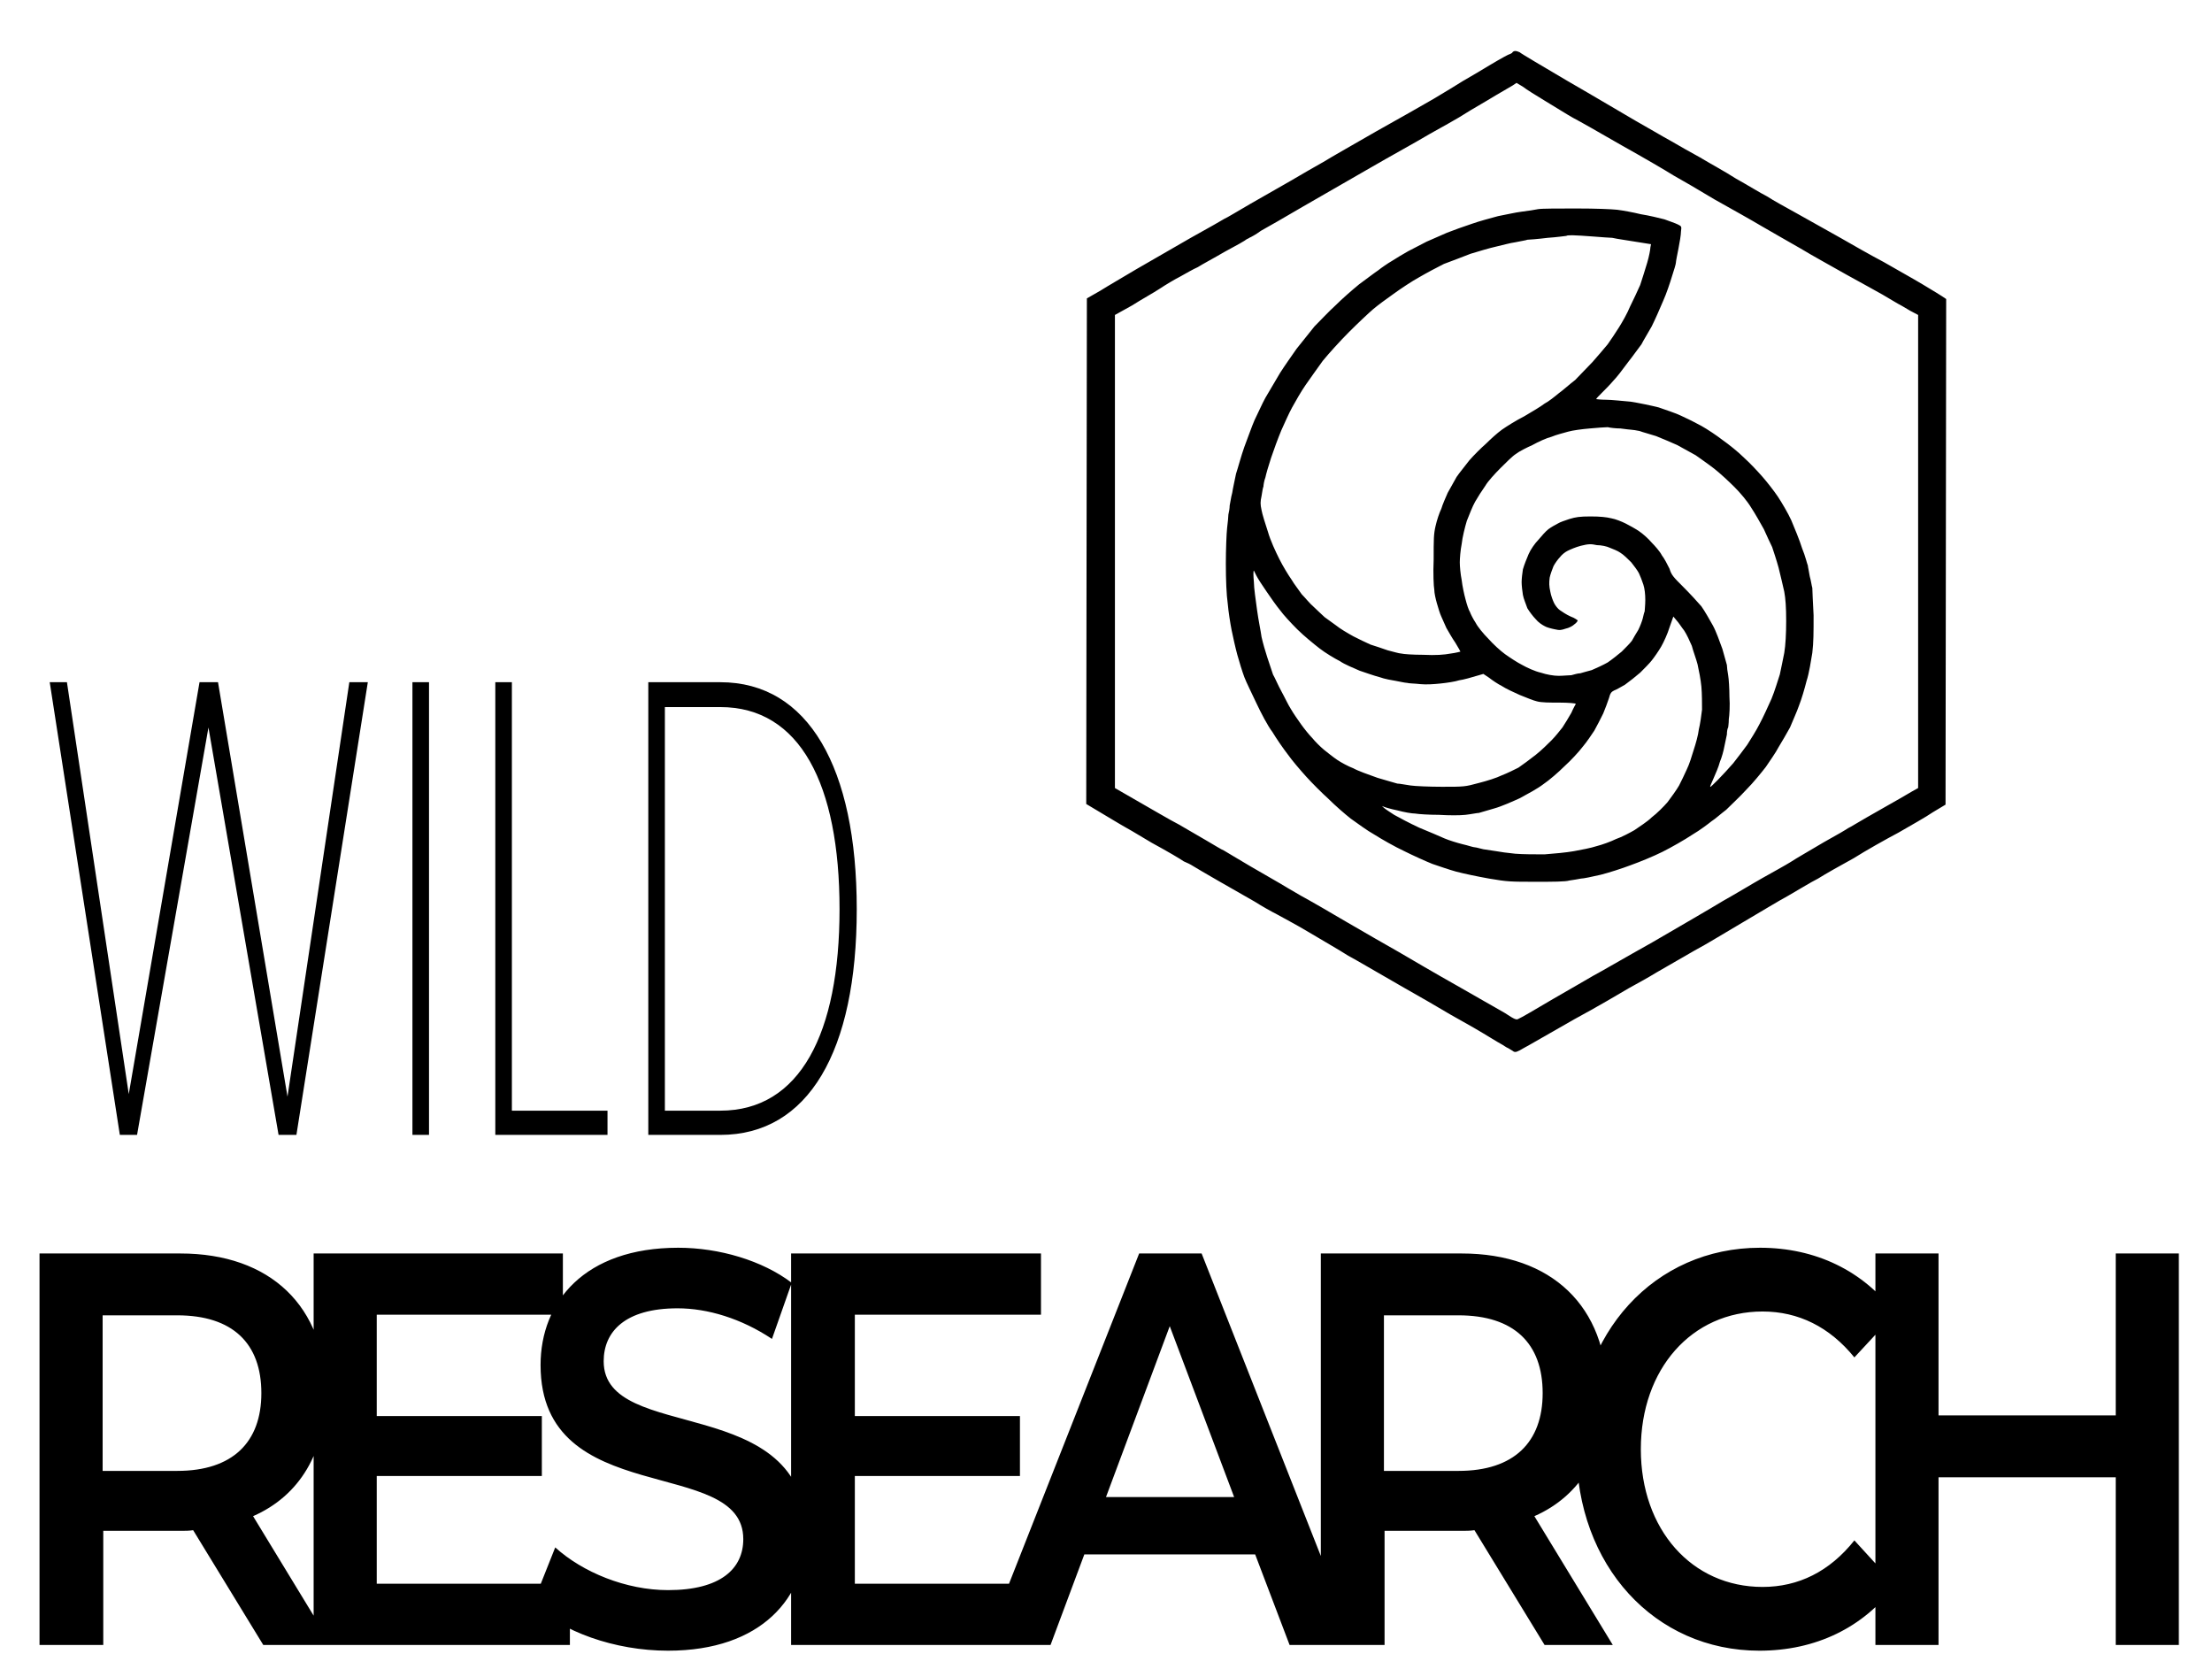
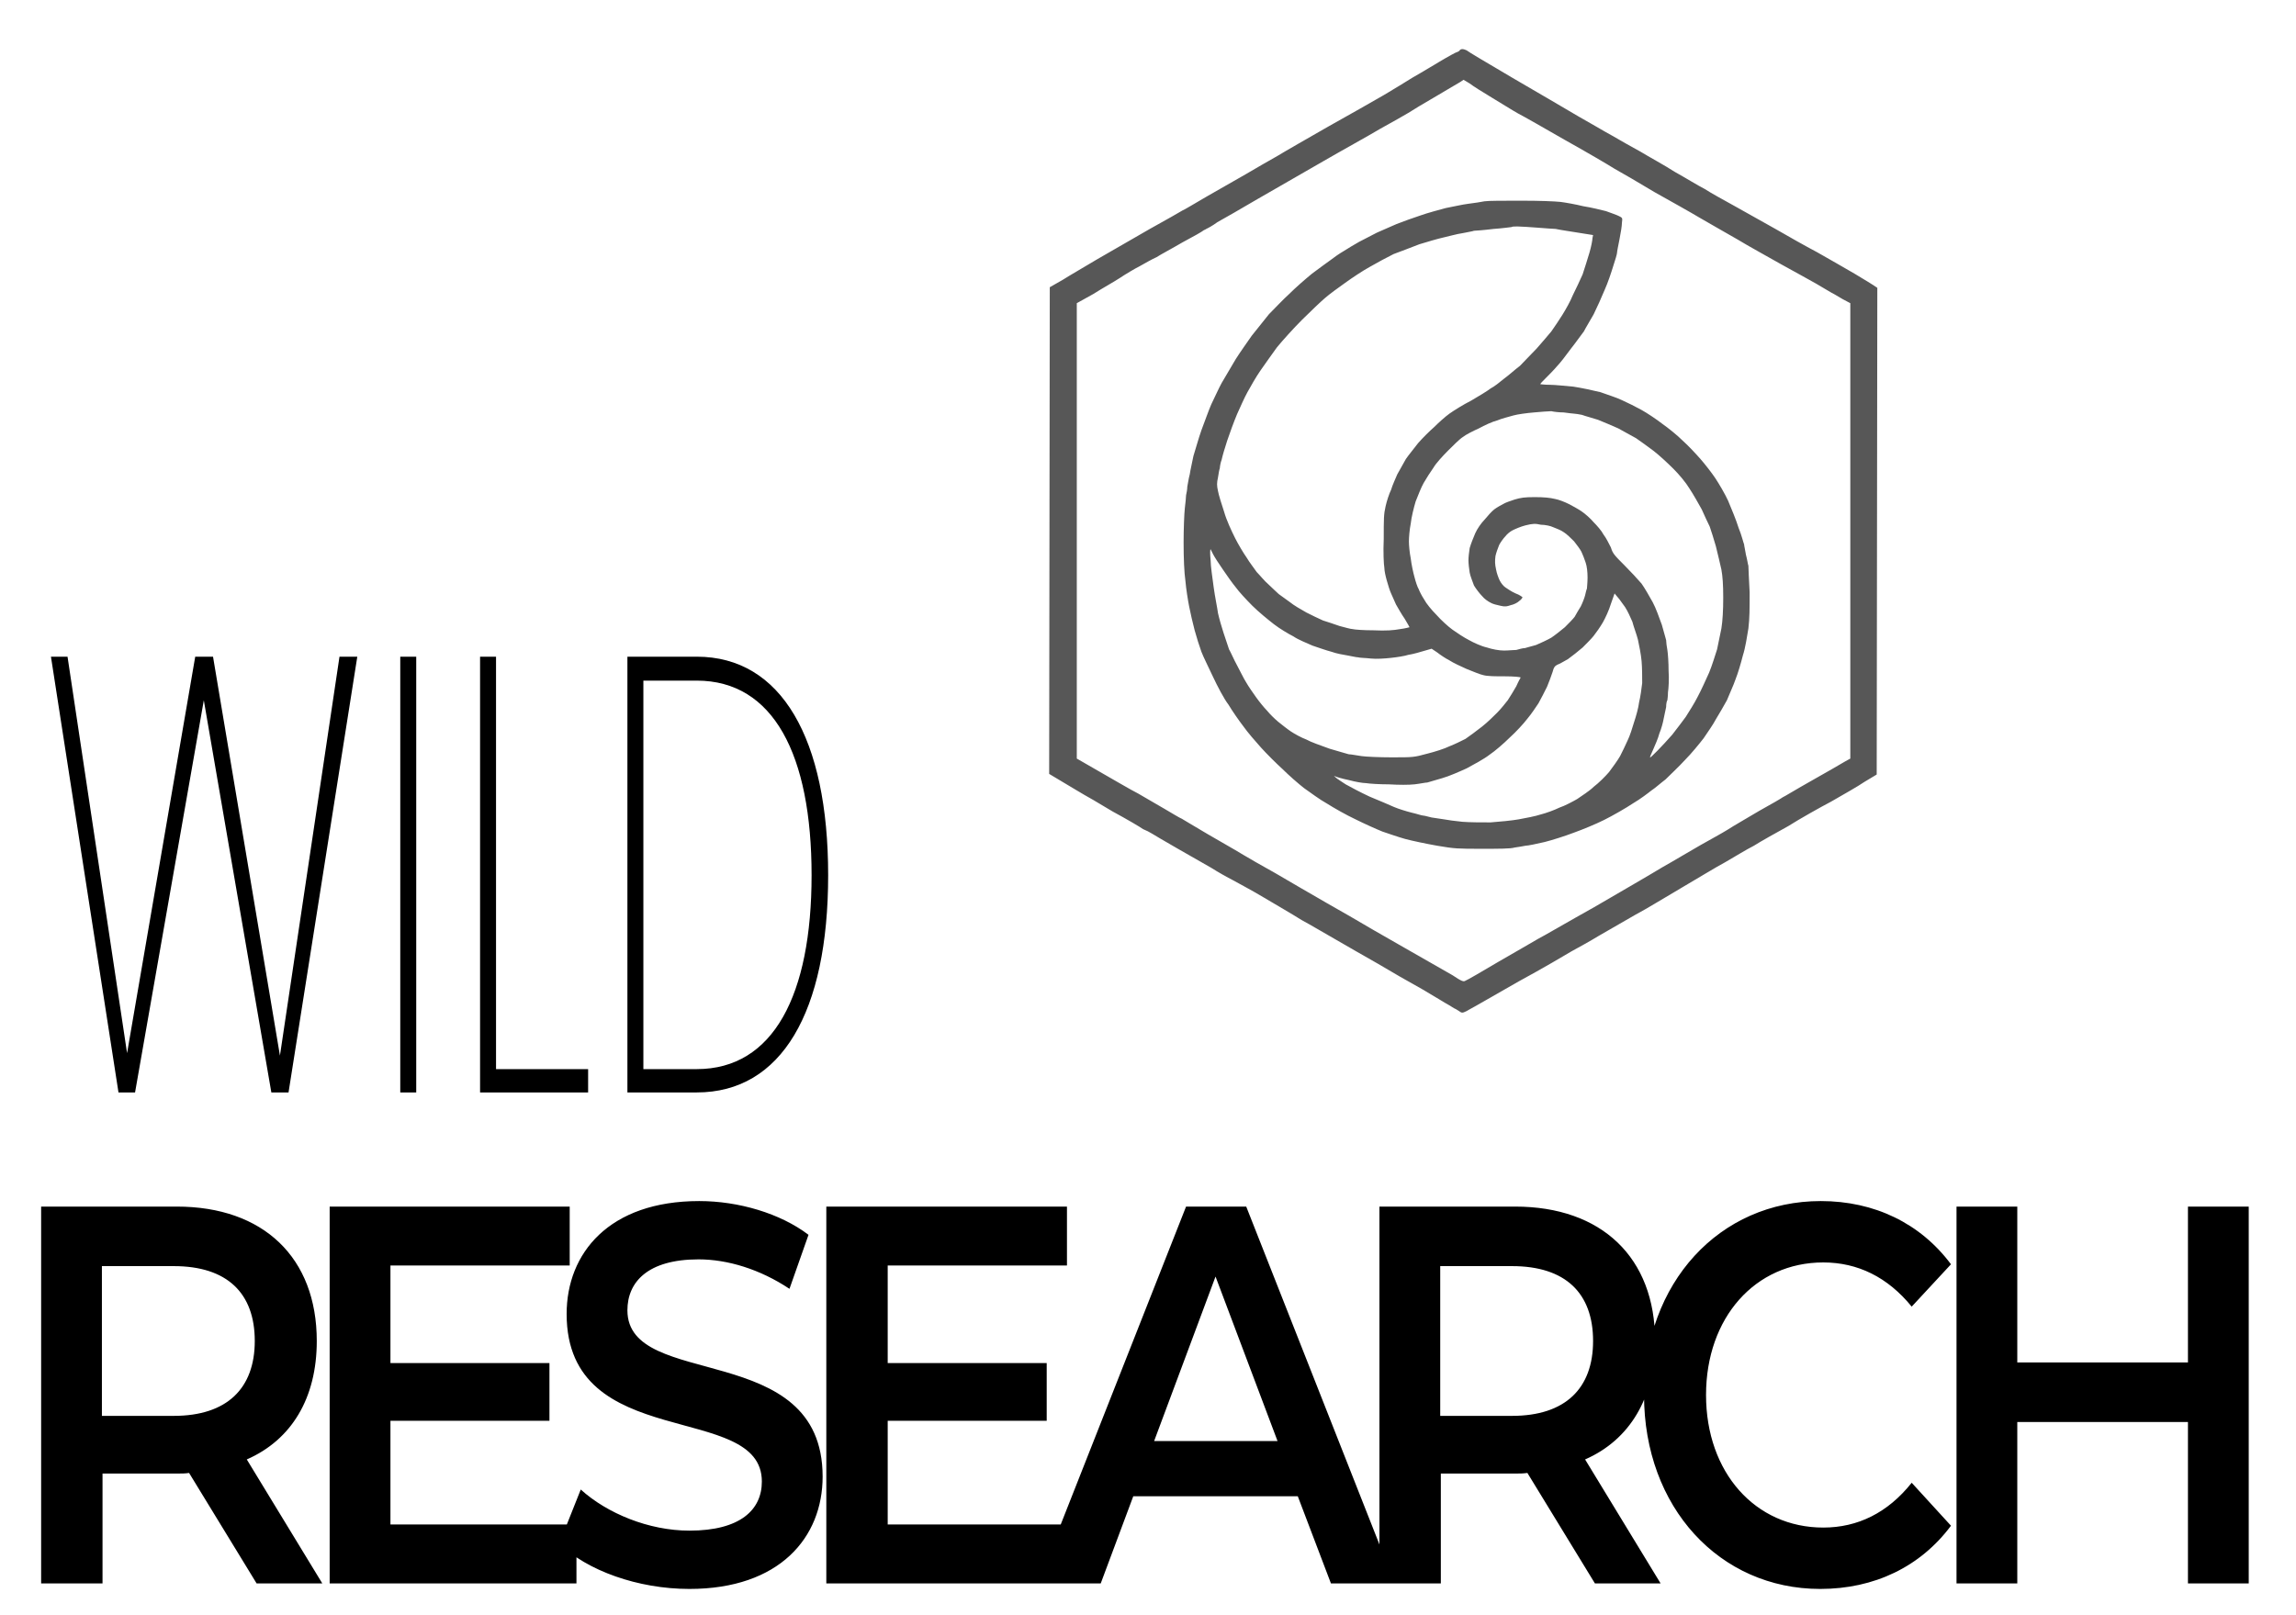
- <svg xmlns="http://www.w3.org/2000/svg" version="1.2" viewBox="0 0 347 263" width="347" height="263">
-   <style />
-   <path fill-rule="evenodd" d="m237.7 8c0.2 0 0.5 0.1 0.7 0.2 0.2 0.2 3.6 2.2 7.5 4.5 4 2.3 8.7 5.1 10.6 6.2 1.8 1 4.3 2.5 5.6 3.2 1.2 0.7 3.3 1.9 4.6 2.6 1.3 0.8 3.9 2.2 5.6 3.3 1.8 1 3.9 2.3 4.9 2.8 0.9 0.6 3.1 1.8 4.9 2.8 1.8 1 4.8 2.7 6.6 3.7 1.9 1.1 4.9 2.8 6.8 3.8 1.9 1.1 4.6 2.6 6.1 3.5 1.5 0.9 3 1.8 3.7 2.3l-0.1 79.3-2 1.2c-1 0.7-3.5 2.1-5.4 3.2-1.9 1-5.1 2.8-7 4-2 1.1-4.5 2.5-5.6 3.2-1.2 0.6-3.3 1.9-4.7 2.7-1.5 0.8-4.6 2.7-7 4.1-2.4 1.4-5.8 3.5-7.7 4.5-1.9 1.1-4.5 2.6-5.9 3.4-1.3 0.8-3.3 1.9-4.4 2.5-1 0.6-4.9 2.9-8.6 4.9-3.7 2.1-7.3 4.2-7.9 4.5-1 0.6-1.3 0.7-1.6 0.5-0.1-0.1-0.5-0.3-0.8-0.5-0.3-0.1-0.8-0.5-1.2-0.7-0.4-0.2-2.3-1.4-4.2-2.5-2-1.1-5.3-3-7.3-4.2-2.1-1.2-5.1-2.9-6.8-3.9-1.6-0.9-4.1-2.4-5.6-3.2-1.4-0.9-4.2-2.5-6.2-3.7-2-1.2-4.3-2.4-5-2.8-0.8-0.4-2.4-1.3-3.5-2-1.2-0.7-3.7-2.1-5.6-3.2-1.9-1.1-3.8-2.2-4.1-2.4-0.3-0.2-0.9-0.5-1.4-0.7-0.4-0.3-2.6-1.6-5-2.9-2.3-1.4-4.4-2.6-4.6-2.7-0.2-0.1-1.5-0.9-5.7-3.4l0.1-79.3 2.1-1.2c1.1-0.7 3.7-2.2 5.7-3.4 2.1-1.2 5.9-3.4 8.5-4.9 2.7-1.5 5-2.8 5.3-3 0.3-0.1 2.1-1.2 4-2.3 1.9-1.1 4.7-2.7 6.3-3.6 1.5-0.9 3.8-2.2 5.2-3 1.3-0.8 5-2.9 8.3-4.8 3.2-1.8 7.3-4.1 9-5.1 1.7-1 3.8-2.3 4.6-2.8 0.9-0.5 2.9-1.7 4.4-2.6 1.5-0.9 2.8-1.6 2.9-1.6 0.1 0 0.2-0.1 0.4-0.2 0.1-0.2 0.3-0.3 0.5-0.3zm-0.4 5.4c-0.3 0.2-2.1 1.2-3.9 2.3-1.9 1.1-3.9 2.3-4.5 2.7-0.5 0.3-2.6 1.5-4.6 2.6-2 1.2-6.2 3.5-9.3 5.3-3.1 1.8-7.8 4.5-10.6 6.1-2.7 1.6-5.7 3.3-6.6 3.8-0.8 0.6-1.6 1-1.6 1-0.1 0-0.3 0.2-0.6 0.3-0.2 0.2-1.8 1.1-3.5 2-1.7 1-3.6 2-4.2 2.4-0.7 0.3-1.9 1-2.8 1.5-0.8 0.4-2.3 1.3-3.2 1.9-0.9 0.6-2.9 1.7-4.3 2.6l-2.7 1.5v74.2c6.1 3.5 8.8 5.1 10 5.7 1.2 0.7 3.1 1.8 4.3 2.5 1.2 0.7 2.5 1.5 2.8 1.6 0.3 0.2 2.2 1.3 4.2 2.5 1.9 1.1 4 2.3 4.5 2.6 0.5 0.3 2 1.2 3.4 2 1.3 0.7 4.6 2.6 7.3 4.2 2.6 1.5 6.2 3.6 8 4.6 1.7 1 5.8 3.4 9 5.2 3.3 1.9 6.8 3.9 7.7 4.4 1.5 1 1.8 1.1 2.1 0.9 0.3-0.1 2.7-1.5 5.4-3.1 2.8-1.6 5.7-3.3 6.4-3.7 0.8-0.4 4.9-2.8 9.2-5.2 4.3-2.5 9.3-5.4 11.1-6.5 1.8-1 4.6-2.7 6.2-3.6 1.6-0.9 3.6-2 4.4-2.5 0.9-0.6 3.2-1.9 5.2-3.1 2-1.1 3.7-2.1 3.8-2.2 0.1 0 2.2-1.3 4.7-2.7 2.5-1.4 4.9-2.8 5.4-3.1l0.9-0.5v-74.2c-0.8-0.4-1.7-0.9-2.5-1.4-0.8-0.4-2.2-1.3-3.1-1.8-0.9-0.5-3.4-1.9-5.6-3.1-2.1-1.2-5.4-3-7.2-4.1-1.8-1-4.5-2.6-6.1-3.5-1.5-0.9-4.9-2.8-7.4-4.2-2.5-1.5-5.4-3.2-6.5-3.8-1.1-0.7-4.7-2.8-8.1-4.7-3.3-1.9-6.8-3.9-7.6-4.3-0.9-0.5-2.8-1.7-4.3-2.6-1.5-0.9-3.1-1.9-3.6-2.3l-1-0.6zm10 19.3c3.1 0 5.4 0.1 6.4 0.2 0.8 0.1 2.5 0.4 3.7 0.7 1.3 0.2 2.9 0.6 3.7 0.8 0.8 0.3 1.7 0.6 2.1 0.8 0.6 0.3 0.6 0.3 0.5 1.1 0 0.5-0.2 1.7-0.4 2.7-0.2 1-0.4 2-0.4 2.2 0 0.2-0.3 1.2-0.6 2.1-0.3 1-0.9 2.8-1.4 3.9-0.5 1.2-1.3 3-1.8 4-0.5 0.9-1.3 2.2-1.6 2.8-0.4 0.5-1.3 1.8-2.1 2.8-0.8 1.1-1.8 2.4-2.3 2.9-0.5 0.6-1.3 1.4-1.8 1.9-0.5 0.5-0.9 0.9-0.9 1 0 0 0.7 0.1 1.6 0.1 0.8 0 2.6 0.2 3.8 0.3 1.3 0.2 3.2 0.6 4.4 0.9 1.1 0.4 2.7 0.9 3.5 1.3 0.9 0.4 2.3 1.1 3.2 1.6 0.9 0.5 2.4 1.5 3.3 2.2 1 0.7 2.5 1.9 3.4 2.8 0.9 0.8 2.2 2.2 2.9 3 0.7 0.8 1.8 2.2 2.4 3.1 0.6 0.9 1.6 2.6 2.1 3.7 0.5 1.2 1.3 3.1 1.7 4.4 0.5 1.2 0.8 2.5 0.9 2.7 0 0.2 0.2 1 0.3 1.7 0.2 0.7 0.3 1.5 0.4 1.8 0 0.4 0.1 2.3 0.2 4.3 0 2.8 0 4.2-0.2 5.9-0.2 1.2-0.5 3.2-0.9 4.4-0.3 1.2-0.8 2.9-1.2 3.9-0.3 0.9-1 2.4-1.4 3.4-0.5 0.9-1.3 2.3-1.8 3.1-0.4 0.8-1.4 2.2-2 3.1-0.7 0.9-2 2.5-3 3.5-1 1.1-2.5 2.5-3.2 3.2-0.8 0.6-1.8 1.5-2.3 1.8-0.5 0.4-1.8 1.4-3 2.1-1.2 0.8-3.3 2-4.7 2.7-1.4 0.7-3.6 1.6-5 2.1-1.3 0.5-3.5 1.2-4.7 1.5-1.3 0.3-2.7 0.6-3.1 0.6-0.4 0.1-1.2 0.2-1.8 0.3-0.6 0.2-2.7 0.2-5.2 0.2-4 0-4.5 0-7.4-0.5-1.7-0.3-4.1-0.8-5.2-1.1-1.1-0.3-2.8-0.9-3.7-1.2-1-0.4-3-1.3-4.4-2-1.5-0.7-3.6-1.9-4.7-2.6-1.1-0.6-2.7-1.8-3.7-2.5-0.9-0.7-2.5-2.1-3.5-3.1-1-0.9-2.6-2.5-3.5-3.5-0.9-1-2.2-2.5-2.9-3.5-0.7-0.9-1.8-2.5-2.4-3.5-0.7-0.9-1.8-3-2.5-4.5-0.7-1.5-1.6-3.3-1.9-4.1-0.3-0.8-0.8-2.4-1.1-3.5-0.3-1.1-0.7-2.9-0.9-3.9-0.2-1-0.5-2.9-0.6-4.1-0.2-1.4-0.3-3.7-0.3-6.3 0-2.2 0.1-4.7 0.2-5.6 0.1-0.8 0.2-1.8 0.2-2.1 0.1-0.4 0.2-1 0.2-1.4 0.1-0.4 0.2-1.3 0.4-2 0.1-0.7 0.4-2 0.6-3 0.3-0.9 0.8-2.8 1.3-4.2 0.5-1.3 1.2-3.3 1.6-4.2 0.5-1 1.2-2.6 1.7-3.5 0.6-1 1.6-2.7 2.3-3.9 0.7-1.1 1.9-2.8 2.6-3.8 0.8-1 2-2.5 2.8-3.5 0.9-0.9 2.3-2.4 3.3-3.3 1-1 2.6-2.4 3.7-3.3 1.1-0.8 2.4-1.8 3-2.2 0.5-0.4 1.5-1.1 2.2-1.5 0.6-0.4 1.8-1.1 2.5-1.5 0.8-0.4 2.1-1.1 2.9-1.5 0.9-0.4 2.3-1 3.2-1.4 1-0.4 2.7-1 3.9-1.4 1.1-0.4 3-0.9 4.1-1.2 1.1-0.2 2.8-0.6 3.7-0.7 0.9-0.1 2.1-0.3 2.6-0.4 0.6-0.1 3.2-0.1 6-0.1zm-1.6 4.3c-0.1 0-1.4 0.2-2.9 0.3-1.6 0.2-3 0.3-3.2 0.3-0.2 0.1-1 0.2-1.9 0.4-0.8 0.1-2.2 0.5-3.1 0.7-0.9 0.2-2.6 0.7-3.9 1.1-1.3 0.5-3.1 1.2-4.2 1.6-1 0.5-2.7 1.4-3.9 2.1-1.1 0.6-2.9 1.8-4 2.6-1 0.7-2.5 1.8-3.2 2.4-0.7 0.6-2.4 2.2-3.8 3.6-1.4 1.4-3.2 3.4-4.1 4.5-0.8 1.1-2 2.8-2.7 3.8-0.7 1-1.6 2.6-2.1 3.5-0.5 0.9-1.2 2.5-1.7 3.6-0.5 1.2-1.2 3.1-1.6 4.3-0.4 1.2-0.8 2.6-0.9 3.1-0.2 0.5-0.3 1.2-0.3 1.4-0.1 0.2-0.2 0.9-0.3 1.5-0.2 0.9-0.2 1.3 0 2.2 0.1 0.6 0.6 2.2 1 3.4 0.4 1.4 1.2 3.1 1.8 4.3 0.5 1 1.4 2.5 1.9 3.2 0.4 0.7 1.2 1.7 1.6 2.3 0.5 0.5 1.3 1.5 1.9 2 0.6 0.6 1.4 1.3 1.7 1.6 0.3 0.2 1.1 0.8 1.8 1.3 0.6 0.5 1.8 1.2 2.7 1.7 0.8 0.4 2 1 2.7 1.3 0.6 0.2 1.9 0.6 2.7 0.9 0.8 0.2 1.8 0.5 2.1 0.5 0.4 0.1 1.9 0.2 3.4 0.2 2.1 0.1 3.3 0 4.4-0.2 0.8-0.1 1.5-0.3 1.5-0.3 0 0-0.3-0.6-0.8-1.4-0.5-0.7-1.1-1.8-1.4-2.3-0.2-0.5-0.6-1.3-0.8-1.8-0.2-0.4-0.5-1.4-0.7-2.1-0.2-0.7-0.4-1.6-0.4-2.1-0.1-0.5-0.2-2.6-0.1-4.7 0-3.3 0-4 0.3-5.3 0.2-0.9 0.6-2.1 0.9-2.7 0.2-0.7 0.7-1.8 1-2.5 0.4-0.7 1-1.8 1.4-2.5 0.4-0.6 1.4-1.8 2-2.6 0.7-0.8 1.9-2 2.6-2.6 0.7-0.7 1.8-1.7 2.5-2.2 0.7-0.5 2.3-1.5 3.5-2.1 1.2-0.7 2.7-1.6 3.2-2 0.6-0.3 1.6-1.1 2.2-1.6 0.7-0.5 1.8-1.5 2.6-2.1 0.7-0.7 1.9-2 2.7-2.8 0.8-0.9 1.9-2.2 2.4-2.8 0.5-0.7 1.3-1.9 1.8-2.7 0.5-0.8 1.3-2.2 1.7-3.2 0.5-1 1.2-2.5 1.6-3.4 0.3-0.9 0.8-2.5 1.1-3.5 0.3-1 0.5-2.1 0.5-2.4l0.1-0.5c-2.5-0.4-3.8-0.6-4.4-0.7-0.6-0.1-1.3-0.2-1.7-0.3-0.3 0-1.6-0.1-2.9-0.2-1.3-0.1-2.8-0.2-3.3-0.2-0.4 0-0.9 0-1 0.1zm3.7 30.2c-1.2 0.1-2.7 0.3-3.4 0.5-0.7 0.2-1.9 0.5-2.6 0.8-0.8 0.2-2.1 0.8-3 1.3-0.9 0.4-2.1 1-2.6 1.4-0.5 0.3-1.6 1.4-2.4 2.2-0.9 0.9-2 2.1-2.4 2.8-0.5 0.7-1.2 1.8-1.6 2.5-0.4 0.7-0.9 2-1.3 3-0.3 1-0.7 2.6-0.8 3.6-0.2 1-0.3 2.3-0.3 2.9 0 0.6 0.1 1.8 0.3 2.8 0.1 0.9 0.4 2.3 0.6 3 0.2 0.8 0.5 1.7 0.7 2 0.1 0.3 0.5 1.1 0.9 1.7 0.3 0.6 1.2 1.7 2 2.5 0.7 0.8 1.9 1.9 2.6 2.4 0.7 0.5 1.9 1.3 2.7 1.7 0.7 0.4 2 1 2.9 1.2 0.9 0.3 2 0.5 2.8 0.5 0.7 0 1.6-0.1 2-0.1 0.4-0.1 1-0.3 1.4-0.3 0.3-0.1 1.1-0.3 1.8-0.5 0.7-0.3 1.8-0.8 2.5-1.2 0.6-0.4 1.6-1.2 2.2-1.7 0.6-0.6 1.3-1.3 1.6-1.7 0.2-0.4 0.7-1.2 1-1.7 0.3-0.6 0.6-1.4 0.7-1.8 0.1-0.4 0.2-0.9 0.3-1.1 0-0.2 0.1-1 0.1-1.8 0-0.9-0.1-1.8-0.3-2.4-0.2-0.6-0.5-1.4-0.7-1.8-0.2-0.4-0.8-1.2-1.2-1.7-0.5-0.5-1.2-1.2-1.7-1.5-0.4-0.3-1.2-0.6-1.7-0.8-0.4-0.2-1.3-0.4-2-0.4-0.9-0.2-1.3-0.2-2.5 0.1-0.8 0.2-1.7 0.6-2.1 0.8-0.4 0.2-0.9 0.6-1.2 1-0.3 0.3-0.8 1-1 1.4-0.2 0.5-0.5 1.3-0.6 1.8-0.1 0.8-0.1 1.3 0.1 2.2 0.1 0.6 0.4 1.4 0.6 1.8 0.2 0.4 0.6 0.9 0.9 1.1 0.3 0.2 1 0.7 1.7 1 0.6 0.2 1.1 0.6 1.1 0.6 0 0.1-0.2 0.4-0.5 0.6-0.3 0.3-0.9 0.6-1.4 0.7-0.6 0.2-0.9 0.3-1.7 0.1-0.5-0.1-1.3-0.3-1.6-0.5-0.4-0.2-1-0.6-1.4-1.1-0.4-0.4-1-1.2-1.3-1.7-0.2-0.6-0.6-1.5-0.7-2.1-0.1-0.6-0.2-1.5-0.2-2 0-0.5 0.1-1.4 0.2-2 0.2-0.7 0.6-1.7 0.9-2.4 0.3-0.7 1-1.7 1.5-2.2 0.5-0.6 1.2-1.4 1.6-1.7 0.4-0.3 1.1-0.7 1.5-0.9 0.3-0.2 1.2-0.5 1.8-0.7 1-0.3 1.6-0.4 3.3-0.4 1.5 0 2.5 0.1 3.3 0.3 0.6 0.1 1.6 0.5 2.2 0.8 0.6 0.3 1.5 0.8 2.1 1.2 0.6 0.4 1.5 1.2 2 1.8 0.5 0.5 1.3 1.4 1.6 2 0.4 0.5 0.9 1.5 1.2 2.1 0.3 1 0.6 1.3 2.2 2.9 1 1 2.2 2.3 2.8 3 0.5 0.7 1.3 2.1 1.8 3 0.5 0.9 1.1 2.6 1.5 3.7 0.3 1 0.6 2.2 0.7 2.5 0 0.3 0.1 1.1 0.2 1.6 0.1 0.6 0.2 2.1 0.2 3.4 0.1 1.3 0 2.9-0.1 3.5 0 0.7-0.1 1.2-0.1 1.3-0.1 0.1-0.2 0.6-0.2 1.1-0.1 0.5-0.3 1.4-0.4 1.9-0.1 0.6-0.4 1.7-0.7 2.4-0.2 0.8-0.7 1.9-1 2.6-0.3 0.7-0.6 1.3-0.5 1.3 0 0.1 0.5-0.4 1.2-1.1 0.6-0.6 1.7-1.8 2.4-2.6 0.7-0.9 1.7-2.2 2.2-2.9 0.5-0.8 1.4-2.2 1.9-3.2 0.6-1.1 1.4-2.9 1.9-4 0.5-1.2 1-2.9 1.3-3.8 0.2-0.9 0.5-2.4 0.7-3.4 0.2-1.2 0.3-3 0.3-5 0-2.2-0.1-3.5-0.3-4.6-0.2-0.9-0.6-2.6-0.9-3.8-0.3-1.1-0.8-2.6-1-3.2-0.3-0.6-0.9-1.9-1.3-2.8-0.5-0.9-1.4-2.5-2-3.4-0.6-1-1.7-2.3-2.6-3.2-0.9-0.9-2.3-2.2-3.2-2.9-0.9-0.7-2.2-1.6-2.9-2.1-0.7-0.4-2-1.1-2.9-1.6-0.9-0.4-2.3-1-3.3-1.4-0.9-0.3-2.1-0.6-2.6-0.8-0.5-0.1-1.1-0.2-1.3-0.2-0.2 0-0.9-0.1-1.7-0.2-0.7 0-1.6-0.1-2-0.2-0.4 0-1.7 0.1-2.8 0.2zm-52.7 24.1c0 0.9 0.3 2.9 0.5 4.4 0.2 1.5 0.6 3.4 0.7 4.2 0.2 0.9 0.6 2.3 0.9 3.2 0.3 0.9 0.7 2.1 0.9 2.7 0.3 0.5 0.8 1.7 1.3 2.6 0.5 0.9 1.1 2.2 1.5 2.8 0.4 0.7 1.1 1.7 1.6 2.4 0.5 0.7 1.3 1.7 1.8 2.2 0.4 0.5 1.2 1.3 1.8 1.8 0.5 0.4 1.5 1.2 2.1 1.6 0.6 0.4 1.7 1 2.5 1.3 0.7 0.4 2.4 1 3.8 1.5 1.3 0.4 2.8 0.8 3.1 0.9 0.4 0 1.3 0.2 2.1 0.3 0.7 0.1 2.9 0.2 4.9 0.2 3.5 0 3.6 0 5.8-0.6 1.2-0.3 2.8-0.8 3.6-1.2 0.8-0.3 2-0.9 2.6-1.2 0.6-0.4 1.8-1.3 2.7-2 0.9-0.7 2-1.8 2.5-2.3 0.6-0.6 1.3-1.5 1.7-2 0.4-0.6 1-1.6 1.4-2.3 0.3-0.7 0.7-1.4 0.7-1.4 0-0.1-1.2-0.2-2.5-0.2-1.6 0-2.9 0-3.6-0.2-0.5-0.1-1.7-0.6-2.7-1-0.9-0.4-2.2-1-2.8-1.4-0.6-0.3-1.5-0.9-2-1.3l-0.9-0.6c-2 0.6-3.1 0.9-3.8 1-0.6 0.2-1.9 0.4-2.9 0.5-0.9 0.1-2.3 0.2-3.2 0.1-0.8-0.1-1.8-0.1-2.1-0.2-0.3 0-1.1-0.2-1.7-0.3-0.6-0.1-1.8-0.3-2.6-0.6-0.8-0.2-2.2-0.7-3.1-1-0.9-0.4-2.4-1-3.1-1.5-0.8-0.4-2.3-1.3-3.2-2-0.9-0.7-2.5-2-3.5-3-1-1-2.2-2.3-2.7-3-0.5-0.6-1.5-2-2.1-2.9-0.7-1-1.4-2.1-1.6-2.5-0.2-0.4-0.4-0.8-0.4-0.8-0.1 0-0.1 0.8 0 1.8zm65.2 7.1c-0.3 1-0.9 2.3-1.3 3-0.4 0.7-1.1 1.7-1.5 2.2-0.3 0.4-1.2 1.3-1.8 1.9-0.7 0.6-1.7 1.4-2.4 1.9-0.7 0.4-1.4 0.8-1.7 0.9-0.4 0.2-0.6 0.4-0.8 1.2-0.2 0.6-0.6 1.7-0.9 2.4-0.4 0.8-1 2-1.4 2.7-0.4 0.6-1.2 1.8-1.8 2.5-0.6 0.8-1.9 2.2-2.9 3.1-0.9 0.9-2.4 2.2-3.3 2.8-0.9 0.7-2.6 1.6-3.7 2.2-1.1 0.5-2.9 1.3-4 1.6-1 0.3-2.1 0.6-2.4 0.7-0.3 0-1.2 0.2-2.1 0.3-0.9 0.1-2.5 0.1-4.2 0-1.5 0-3.1-0.1-3.7-0.2-0.5 0-1.7-0.2-2.8-0.5-1-0.2-2-0.5-2.2-0.6q-0.4-0.2 0.1 0.2c0.2 0.2 1 0.7 1.6 1.1 0.7 0.4 2.4 1.3 3.9 2 1.5 0.6 3.3 1.4 4 1.7 0.7 0.3 2 0.7 2.8 0.9 0.9 0.2 1.7 0.5 2 0.5 0.2 0 0.8 0.2 1.3 0.3 0.6 0.1 1.4 0.2 2 0.3 0.5 0.1 1.9 0.3 3 0.4 1.2 0.1 3.2 0.1 4.6 0.1 1.4-0.1 3.5-0.3 4.6-0.5 1.1-0.2 2.7-0.5 3.6-0.8 0.8-0.2 2.2-0.7 3-1.1 0.9-0.3 2.2-1 2.9-1.4 0.7-0.5 2-1.3 2.7-2 0.8-0.6 1.9-1.7 2.5-2.4 0.6-0.8 1.4-1.9 1.8-2.6 0.3-0.6 0.9-1.8 1.2-2.5 0.4-0.8 0.8-2.1 1.1-3.1 0.3-0.9 0.7-2.3 0.8-3.2 0.2-0.8 0.4-2.2 0.5-3.1 0-0.9 0-2.5-0.1-3.6-0.1-1.1-0.4-2.6-0.6-3.5-0.2-0.8-0.7-2.1-0.9-2.9-0.3-0.7-0.8-1.8-1.2-2.4-0.4-0.5-0.9-1.3-1.2-1.6l-0.5-0.6z" />
-   <path d="m52 258l-12.3-20.2c7.3-3.2 11.4-10 11.4-19.3 0-13.6-8.7-21.9-22.8-21.9h-22.1v61.4h10v-17.9h12.1c0.7 0 1.4 0 2-0.1l11 18zm-11-39.5c0 7.7-4.5 12.2-13.2 12.2h-11.7v-24.4h11.7c8.7 0 13.2 4.4 13.2 12.2zm18.1 29.9v-16.9h25.9v-9.4h-25.9v-15.9h29.2v-9.6h-39.1v61.4h40.2v-9.6zm45.7 10.5c14.7 0 21.7-8.4 21.7-18.3 0-22.5-31.8-14-31.8-27.1 0-4.6 3.3-8.3 11.6-8.3 4.7 0 10 1.6 14.8 4.8l3.1-8.8c-4.6-3.5-11.4-5.5-17.8-5.5-14.7 0-21.6 8.5-21.6 18.4 0 22.8 31.8 14.1 31.8 27.3 0 4.6-3.5 8-11.8 8-6.6 0-13.4-2.8-17.7-6.7l-3.5 8.8c4.5 4.4 12.8 7.4 21.2 7.4zm29.3-10.5v-16.9h25.9v-9.4h-25.9v-15.9h29.2v-9.6h-39.2v61.4h40.3v-9.6zm68.2 9.6h10.4l-24.2-61.4h-9.8l-24.2 61.4h10.3l5.3-14.2h26.8zm-28.8-23.2l10-26.8 10.1 26.8zm79.5 23.2l-12.3-20.2c7.3-3.2 11.4-10.1 11.4-19.3 0-13.6-8.7-21.9-22.8-21.9h-22.1v61.4h10v-17.9h12.1c0.7 0 1.3 0 2-0.1l11 18zm-11-39.5c0 7.7-4.5 12.2-13.2 12.2h-11.7v-24.4h11.7c8.7 0 13.2 4.4 13.2 12.2zm34 40.4c8.8 0 16.3-3.6 21.3-10.3l-6.4-7c-3.9 4.9-8.8 7.3-14.4 7.3-11.1 0-19.1-9-19.1-21.6 0-12.6 8-21.6 19.1-21.6 5.6 0 10.5 2.4 14.4 7.2l6.4-6.9c-5-6.7-12.5-10.3-21.2-10.3-16.5 0-28.8 13.3-28.8 31.6 0 18.3 12.3 31.6 28.7 31.6zm55.9-62.3v25.4h-27.8v-25.4h-9.9v61.4h9.9v-26.3h27.8v26.3h9.9v-61.4z" />
+ <svg xmlns="http://www.w3.org/2000/svg" version="1.2" viewBox="0 0 373 263" width="374" height="263">
+   <style>.a{opacity:.66}</style>
+   <path fill-rule="evenodd" class="a" d="m237.7 8c0.2 0 0.5 0.1 0.7 0.2 0.2 0.2 3.6 2.2 7.5 4.5 4 2.3 8.7 5.1 10.6 6.2 1.8 1 4.3 2.5 5.6 3.2 1.2 0.7 3.3 1.9 4.6 2.6 1.3 0.8 3.9 2.2 5.6 3.3 1.8 1 3.9 2.3 4.9 2.8 0.9 0.6 3.1 1.8 4.9 2.8 1.8 1 4.8 2.7 6.6 3.7 1.9 1.1 4.9 2.8 6.8 3.8 1.9 1.1 4.6 2.6 6.1 3.5 1.5 0.9 3 1.8 3.7 2.3l-0.1 79.3-2 1.2c-1 0.7-3.5 2.1-5.4 3.2-1.9 1-5.1 2.8-7 4-2 1.1-4.5 2.5-5.6 3.2-1.2 0.6-3.3 1.9-4.7 2.7-1.5 0.8-4.6 2.7-7 4.1-2.4 1.4-5.8 3.5-7.7 4.5-1.9 1.1-4.5 2.6-5.9 3.4-1.3 0.8-3.3 1.9-4.4 2.5-1 0.6-4.9 2.9-8.6 4.9-3.7 2.1-7.3 4.2-7.9 4.5-1 0.6-1.3 0.7-1.6 0.5-0.1-0.1-0.5-0.3-0.8-0.5-0.3-0.1-0.8-0.5-1.2-0.7-0.4-0.2-2.3-1.4-4.2-2.5-2-1.1-5.3-3-7.3-4.2-2.1-1.2-5.1-2.9-6.8-3.9-1.6-0.9-4.1-2.4-5.6-3.2-1.4-0.9-4.2-2.5-6.2-3.7-2-1.2-4.3-2.4-5-2.8-0.8-0.4-2.4-1.3-3.5-2-1.2-0.7-3.7-2.1-5.6-3.2-1.9-1.1-3.8-2.2-4.1-2.4-0.3-0.2-0.9-0.5-1.4-0.7-0.4-0.3-2.6-1.6-5-2.9-2.3-1.4-4.4-2.6-4.6-2.7-0.2-0.1-1.5-0.9-5.7-3.4l0.1-79.3 2.1-1.2c1.1-0.7 3.7-2.2 5.7-3.4 2.1-1.2 5.9-3.4 8.5-4.9 2.7-1.5 5-2.8 5.3-3 0.3-0.1 2.1-1.2 4-2.3 1.9-1.1 4.7-2.7 6.3-3.6 1.5-0.9 3.8-2.2 5.2-3 1.3-0.8 5-2.9 8.3-4.8 3.2-1.8 7.3-4.1 9-5.1 1.7-1 3.8-2.3 4.6-2.8 0.9-0.5 2.9-1.7 4.4-2.6 1.5-0.9 2.8-1.6 2.9-1.6 0.1 0 0.2-0.1 0.4-0.2 0.1-0.2 0.3-0.3 0.5-0.3zm-0.4 5.4c-0.3 0.2-2.1 1.2-3.9 2.3-1.9 1.1-3.9 2.3-4.5 2.7-0.5 0.3-2.6 1.5-4.6 2.6-2 1.2-6.2 3.5-9.3 5.3-3.1 1.8-7.8 4.5-10.6 6.1-2.7 1.6-5.7 3.3-6.6 3.8-0.8 0.6-1.6 1-1.6 1-0.1 0-0.3 0.2-0.6 0.3-0.2 0.2-1.8 1.1-3.5 2-1.7 1-3.6 2-4.2 2.4-0.7 0.3-1.9 1-2.8 1.5-0.8 0.4-2.3 1.3-3.2 1.9-0.9 0.6-2.9 1.7-4.3 2.6l-2.7 1.5v74.2c6.1 3.5 8.8 5.1 10 5.7 1.2 0.7 3.1 1.8 4.3 2.5 1.2 0.7 2.5 1.5 2.8 1.6 0.3 0.2 2.2 1.3 4.2 2.5 1.9 1.1 4 2.3 4.5 2.6 0.5 0.3 2 1.2 3.4 2 1.3 0.7 4.6 2.6 7.3 4.2 2.6 1.5 6.2 3.6 8 4.6 1.7 1 5.8 3.4 9 5.2 3.3 1.9 6.8 3.9 7.7 4.4 1.5 1 1.8 1.1 2.1 0.9 0.3-0.1 2.7-1.5 5.4-3.1 2.8-1.6 5.7-3.3 6.4-3.7 0.8-0.4 4.9-2.8 9.2-5.2 4.3-2.5 9.3-5.4 11.1-6.5 1.8-1 4.6-2.7 6.2-3.6 1.6-0.9 3.6-2 4.4-2.5 0.9-0.6 3.2-1.9 5.2-3.1 2-1.1 3.7-2.1 3.8-2.2 0.1 0 2.2-1.3 4.7-2.7 2.5-1.4 4.9-2.8 5.4-3.1l0.9-0.5v-74.2c-0.8-0.4-1.7-0.9-2.5-1.4-0.8-0.4-2.2-1.3-3.1-1.8-0.9-0.5-3.4-1.9-5.6-3.1-2.1-1.2-5.4-3-7.2-4.1-1.8-1-4.5-2.6-6.1-3.5-1.5-0.9-4.9-2.8-7.4-4.2-2.5-1.5-5.4-3.2-6.5-3.8-1.1-0.7-4.7-2.8-8.1-4.7-3.3-1.9-6.8-3.9-7.6-4.3-0.9-0.5-2.8-1.7-4.3-2.6-1.5-0.9-3.1-1.9-3.6-2.3l-1-0.6zm10 19.3c3.1 0 5.4 0.1 6.4 0.2 0.8 0.1 2.5 0.4 3.7 0.7 1.3 0.2 2.9 0.6 3.7 0.8 0.8 0.3 1.7 0.6 2.1 0.8 0.6 0.3 0.6 0.3 0.5 1.1 0 0.5-0.2 1.7-0.4 2.7-0.2 1-0.4 2-0.4 2.2 0 0.2-0.3 1.2-0.6 2.1-0.3 1-0.9 2.8-1.4 3.9-0.5 1.2-1.3 3-1.8 4-0.5 0.9-1.3 2.2-1.6 2.8-0.4 0.5-1.3 1.8-2.1 2.8-0.8 1.1-1.8 2.4-2.3 2.9-0.5 0.6-1.3 1.4-1.8 1.9-0.5 0.5-0.9 0.9-0.9 1 0 0 0.7 0.1 1.6 0.1 0.8 0 2.6 0.2 3.8 0.3 1.3 0.2 3.2 0.6 4.4 0.9 1.1 0.4 2.7 0.9 3.5 1.3 0.9 0.4 2.3 1.1 3.2 1.6 0.9 0.5 2.4 1.5 3.3 2.2 1 0.7 2.5 1.9 3.4 2.8 0.9 0.8 2.2 2.2 2.9 3 0.7 0.8 1.8 2.2 2.4 3.1 0.6 0.9 1.6 2.6 2.1 3.7 0.5 1.2 1.3 3.1 1.7 4.4 0.5 1.2 0.8 2.5 0.9 2.7 0 0.2 0.2 1 0.3 1.7 0.2 0.7 0.3 1.5 0.4 1.8 0 0.4 0.1 2.3 0.2 4.3 0 2.8 0 4.2-0.2 5.9-0.2 1.2-0.5 3.2-0.9 4.4-0.3 1.2-0.8 2.9-1.2 3.9-0.3 0.9-1 2.4-1.4 3.4-0.5 0.9-1.3 2.3-1.8 3.1-0.4 0.8-1.4 2.2-2 3.1-0.7 0.9-2 2.5-3 3.5-1 1.1-2.5 2.5-3.2 3.2-0.8 0.6-1.8 1.5-2.3 1.8-0.5 0.4-1.8 1.4-3 2.1-1.2 0.8-3.3 2-4.7 2.7-1.4 0.7-3.6 1.6-5 2.1-1.3 0.5-3.5 1.2-4.7 1.5-1.3 0.3-2.7 0.6-3.1 0.6-0.4 0.1-1.2 0.2-1.8 0.3-0.6 0.2-2.7 0.2-5.2 0.2-4 0-4.5 0-7.4-0.5-1.7-0.3-4.1-0.8-5.2-1.1-1.1-0.3-2.8-0.9-3.7-1.2-1-0.4-3-1.3-4.4-2-1.5-0.7-3.6-1.9-4.7-2.6-1.1-0.6-2.7-1.8-3.7-2.5-0.9-0.7-2.5-2.1-3.5-3.1-1-0.9-2.6-2.5-3.5-3.5-0.9-1-2.2-2.5-2.9-3.5-0.7-0.9-1.8-2.5-2.4-3.5-0.7-0.9-1.8-3-2.5-4.5-0.7-1.5-1.6-3.3-1.9-4.1-0.3-0.8-0.8-2.4-1.1-3.5-0.3-1.1-0.7-2.9-0.9-3.9-0.2-1-0.5-2.9-0.6-4.1-0.2-1.4-0.3-3.7-0.3-6.3 0-2.2 0.1-4.7 0.2-5.6 0.1-0.8 0.2-1.8 0.2-2.1 0.1-0.4 0.2-1 0.2-1.4 0.1-0.4 0.2-1.3 0.4-2 0.1-0.7 0.4-2 0.6-3 0.3-0.9 0.8-2.8 1.3-4.2 0.5-1.3 1.2-3.3 1.6-4.2 0.5-1 1.2-2.6 1.7-3.5 0.6-1 1.6-2.7 2.3-3.9 0.7-1.1 1.9-2.8 2.6-3.8 0.8-1 2-2.5 2.8-3.5 0.9-0.9 2.3-2.4 3.3-3.3 1-1 2.6-2.4 3.7-3.3 1.1-0.8 2.4-1.8 3-2.2 0.5-0.4 1.5-1.1 2.2-1.5 0.6-0.4 1.8-1.1 2.5-1.5 0.8-0.4 2.1-1.1 2.9-1.5 0.9-0.4 2.3-1 3.2-1.4 1-0.4 2.7-1 3.9-1.4 1.1-0.4 3-0.9 4.1-1.2 1.1-0.2 2.8-0.6 3.7-0.7 0.9-0.1 2.1-0.3 2.6-0.4 0.6-0.1 3.2-0.1 6-0.1zm-1.6 4.3c-0.1 0-1.4 0.2-2.9 0.3-1.6 0.2-3 0.3-3.2 0.3-0.2 0.1-1 0.2-1.9 0.4-0.8 0.1-2.2 0.5-3.1 0.7-0.9 0.2-2.6 0.7-3.9 1.1-1.3 0.5-3.1 1.2-4.2 1.6-1 0.5-2.7 1.4-3.9 2.1-1.1 0.6-2.9 1.8-4 2.6-1 0.7-2.5 1.8-3.2 2.4-0.7 0.6-2.4 2.2-3.8 3.6-1.4 1.4-3.2 3.4-4.1 4.5-0.8 1.1-2 2.8-2.7 3.8-0.7 1-1.6 2.6-2.1 3.5-0.5 0.9-1.2 2.5-1.7 3.6-0.5 1.2-1.2 3.1-1.6 4.3-0.4 1.2-0.8 2.6-0.9 3.1-0.2 0.5-0.3 1.2-0.3 1.4-0.1 0.2-0.2 0.9-0.3 1.5-0.2 0.9-0.2 1.3 0 2.2 0.1 0.6 0.6 2.2 1 3.4 0.4 1.4 1.2 3.1 1.8 4.3 0.5 1 1.4 2.5 1.9 3.2 0.4 0.7 1.2 1.7 1.6 2.3 0.5 0.5 1.3 1.5 1.9 2 0.6 0.6 1.4 1.3 1.7 1.6 0.3 0.2 1.1 0.8 1.8 1.3 0.6 0.5 1.8 1.2 2.7 1.7 0.8 0.4 2 1 2.7 1.3 0.6 0.2 1.9 0.6 2.7 0.9 0.8 0.2 1.8 0.5 2.1 0.5 0.4 0.1 1.9 0.2 3.4 0.2 2.1 0.1 3.3 0 4.4-0.2 0.8-0.1 1.5-0.3 1.5-0.3 0 0-0.3-0.6-0.8-1.4-0.5-0.7-1.1-1.8-1.4-2.3-0.2-0.5-0.6-1.3-0.8-1.8-0.2-0.4-0.5-1.4-0.7-2.1-0.2-0.7-0.4-1.6-0.4-2.1-0.1-0.5-0.2-2.6-0.1-4.7 0-3.3 0-4 0.3-5.3 0.2-0.9 0.6-2.1 0.9-2.7 0.2-0.7 0.7-1.8 1-2.5 0.4-0.7 1-1.8 1.4-2.5 0.4-0.6 1.4-1.8 2-2.6 0.7-0.8 1.9-2 2.6-2.6 0.7-0.7 1.8-1.7 2.5-2.2 0.7-0.5 2.3-1.5 3.5-2.1 1.2-0.7 2.7-1.6 3.2-2 0.6-0.3 1.6-1.1 2.2-1.6 0.7-0.5 1.8-1.5 2.6-2.1 0.7-0.7 1.9-2 2.7-2.8 0.8-0.9 1.9-2.2 2.4-2.8 0.5-0.7 1.3-1.9 1.8-2.7 0.5-0.8 1.3-2.2 1.7-3.2 0.5-1 1.2-2.5 1.6-3.4 0.3-0.9 0.8-2.5 1.1-3.5 0.3-1 0.5-2.1 0.5-2.4l0.1-0.5c-2.5-0.4-3.8-0.6-4.4-0.7-0.6-0.1-1.3-0.2-1.7-0.3-0.3 0-1.6-0.1-2.9-0.2-1.3-0.1-2.8-0.2-3.3-0.2-0.4 0-0.9 0-1 0.1zm3.7 30.2c-1.2 0.1-2.7 0.3-3.4 0.5-0.7 0.2-1.9 0.5-2.6 0.8-0.8 0.2-2.1 0.8-3 1.3-0.9 0.4-2.1 1-2.6 1.4-0.5 0.3-1.6 1.4-2.4 2.2-0.9 0.9-2 2.1-2.4 2.8-0.5 0.7-1.2 1.8-1.6 2.5-0.4 0.7-0.9 2-1.3 3-0.3 1-0.7 2.6-0.8 3.6-0.2 1-0.3 2.3-0.3 2.9 0 0.6 0.1 1.8 0.3 2.8 0.1 0.9 0.4 2.3 0.6 3 0.2 0.8 0.5 1.7 0.7 2 0.1 0.3 0.5 1.1 0.9 1.7 0.3 0.6 1.2 1.7 2 2.5 0.7 0.8 1.9 1.9 2.6 2.4 0.7 0.5 1.9 1.3 2.7 1.7 0.7 0.4 2 1 2.9 1.2 0.9 0.3 2 0.5 2.8 0.5 0.7 0 1.6-0.1 2-0.1 0.4-0.1 1-0.3 1.4-0.3 0.3-0.1 1.1-0.3 1.8-0.5 0.7-0.3 1.8-0.8 2.5-1.2 0.6-0.4 1.6-1.2 2.2-1.7 0.6-0.6 1.3-1.3 1.6-1.7 0.2-0.4 0.7-1.2 1-1.7 0.3-0.6 0.6-1.4 0.7-1.8 0.1-0.4 0.2-0.9 0.3-1.1 0-0.2 0.1-1 0.1-1.8 0-0.9-0.1-1.8-0.3-2.4-0.2-0.6-0.5-1.4-0.7-1.8-0.2-0.4-0.8-1.2-1.2-1.7-0.5-0.5-1.2-1.2-1.7-1.5-0.4-0.3-1.2-0.6-1.7-0.8-0.4-0.2-1.3-0.4-2-0.4-0.9-0.2-1.3-0.2-2.5 0.1-0.8 0.2-1.7 0.6-2.1 0.8-0.4 0.2-0.9 0.6-1.2 1-0.3 0.3-0.8 1-1 1.4-0.2 0.5-0.5 1.3-0.6 1.8-0.1 0.8-0.1 1.3 0.1 2.2 0.1 0.6 0.4 1.4 0.6 1.8 0.2 0.4 0.6 0.9 0.9 1.1 0.3 0.2 1 0.7 1.7 1 0.6 0.2 1.1 0.6 1.1 0.6 0 0.1-0.2 0.4-0.5 0.6-0.3 0.3-0.9 0.6-1.4 0.7-0.6 0.2-0.9 0.3-1.7 0.1-0.5-0.1-1.3-0.3-1.6-0.5-0.4-0.2-1-0.6-1.4-1.1-0.4-0.4-1-1.2-1.3-1.7-0.2-0.6-0.6-1.5-0.7-2.1-0.1-0.6-0.2-1.5-0.2-2 0-0.5 0.1-1.4 0.2-2 0.2-0.7 0.6-1.7 0.9-2.4 0.3-0.7 1-1.7 1.5-2.2 0.5-0.6 1.2-1.4 1.6-1.7 0.4-0.3 1.1-0.7 1.5-0.9 0.3-0.2 1.2-0.5 1.8-0.7 1-0.3 1.6-0.4 3.3-0.4 1.5 0 2.5 0.1 3.3 0.3 0.6 0.1 1.6 0.5 2.2 0.8 0.6 0.3 1.5 0.8 2.1 1.2 0.6 0.4 1.5 1.2 2 1.8 0.5 0.5 1.3 1.4 1.6 2 0.4 0.5 0.9 1.5 1.2 2.1 0.3 1 0.6 1.3 2.2 2.9 1 1 2.2 2.3 2.8 3 0.5 0.7 1.3 2.1 1.8 3 0.5 0.9 1.1 2.6 1.5 3.7 0.3 1 0.6 2.2 0.7 2.5 0 0.3 0.1 1.1 0.2 1.6 0.1 0.6 0.2 2.1 0.2 3.4 0.1 1.3 0 2.9-0.1 3.5 0 0.7-0.1 1.2-0.1 1.3-0.1 0.1-0.2 0.6-0.2 1.1-0.1 0.5-0.3 1.4-0.4 1.9-0.1 0.6-0.4 1.7-0.7 2.4-0.2 0.8-0.7 1.9-1 2.6-0.3 0.7-0.6 1.3-0.5 1.3 0 0.1 0.5-0.4 1.2-1.1 0.6-0.6 1.7-1.8 2.4-2.6 0.7-0.9 1.7-2.2 2.2-2.9 0.5-0.8 1.4-2.2 1.9-3.2 0.6-1.1 1.4-2.9 1.9-4 0.5-1.2 1-2.9 1.3-3.8 0.2-0.9 0.5-2.4 0.7-3.4 0.2-1.2 0.3-3 0.3-5 0-2.2-0.1-3.5-0.3-4.6-0.2-0.9-0.6-2.6-0.9-3.8-0.3-1.1-0.8-2.6-1-3.2-0.3-0.6-0.9-1.9-1.3-2.8-0.5-0.9-1.4-2.5-2-3.4-0.6-1-1.7-2.3-2.6-3.2-0.9-0.9-2.3-2.2-3.2-2.9-0.9-0.7-2.2-1.6-2.9-2.1-0.7-0.4-2-1.1-2.9-1.6-0.9-0.4-2.3-1-3.3-1.4-0.9-0.3-2.1-0.6-2.6-0.8-0.5-0.1-1.1-0.2-1.3-0.2-0.2 0-0.9-0.1-1.7-0.2-0.7 0-1.6-0.1-2-0.2-0.4 0-1.7 0.1-2.8 0.2zm-52.7 24.1c0 0.9 0.3 2.9 0.5 4.4 0.2 1.5 0.6 3.4 0.7 4.2 0.2 0.9 0.6 2.3 0.9 3.2 0.3 0.9 0.7 2.1 0.9 2.7 0.3 0.5 0.8 1.7 1.3 2.6 0.5 0.9 1.1 2.2 1.5 2.8 0.4 0.7 1.1 1.7 1.6 2.4 0.5 0.7 1.3 1.7 1.8 2.2 0.4 0.5 1.2 1.3 1.8 1.8 0.5 0.4 1.5 1.2 2.1 1.6 0.6 0.4 1.7 1 2.5 1.3 0.7 0.4 2.4 1 3.8 1.5 1.3 0.4 2.8 0.8 3.1 0.9 0.4 0 1.3 0.2 2.1 0.3 0.7 0.1 2.9 0.2 4.9 0.2 3.5 0 3.6 0 5.8-0.6 1.2-0.3 2.8-0.8 3.6-1.2 0.8-0.3 2-0.9 2.6-1.2 0.6-0.4 1.8-1.3 2.7-2 0.9-0.7 2-1.8 2.5-2.3 0.6-0.6 1.3-1.5 1.7-2 0.4-0.6 1-1.6 1.4-2.3 0.3-0.7 0.7-1.4 0.7-1.4 0-0.1-1.2-0.2-2.5-0.2-1.6 0-2.9 0-3.6-0.2-0.5-0.1-1.7-0.6-2.7-1-0.9-0.4-2.2-1-2.8-1.4-0.6-0.3-1.5-0.9-2-1.3l-0.9-0.6c-2 0.6-3.1 0.9-3.8 1-0.6 0.2-1.9 0.4-2.9 0.5-0.9 0.1-2.3 0.2-3.2 0.1-0.8-0.1-1.8-0.1-2.1-0.2-0.3 0-1.1-0.2-1.7-0.3-0.6-0.1-1.8-0.3-2.6-0.6-0.8-0.2-2.2-0.7-3.1-1-0.9-0.4-2.4-1-3.1-1.5-0.8-0.4-2.3-1.3-3.2-2-0.9-0.7-2.5-2-3.5-3-1-1-2.2-2.3-2.7-3-0.5-0.6-1.5-2-2.1-2.9-0.7-1-1.4-2.1-1.6-2.5-0.2-0.4-0.4-0.8-0.4-0.8-0.1 0-0.1 0.8 0 1.8zm65.2 7.1c-0.3 1-0.9 2.3-1.3 3-0.4 0.7-1.1 1.7-1.5 2.2-0.3 0.4-1.2 1.3-1.8 1.9-0.7 0.6-1.7 1.4-2.4 1.9-0.7 0.4-1.4 0.8-1.7 0.9-0.4 0.2-0.6 0.4-0.8 1.2-0.2 0.6-0.6 1.7-0.9 2.4-0.4 0.8-1 2-1.4 2.7-0.4 0.6-1.2 1.8-1.8 2.5-0.6 0.8-1.9 2.2-2.9 3.1-0.9 0.9-2.4 2.2-3.3 2.8-0.9 0.7-2.6 1.6-3.7 2.2-1.1 0.5-2.9 1.3-4 1.6-1 0.3-2.1 0.6-2.4 0.7-0.3 0-1.2 0.2-2.1 0.3-0.9 0.1-2.5 0.1-4.2 0-1.5 0-3.1-0.1-3.7-0.2-0.5 0-1.7-0.2-2.8-0.5-1-0.2-2-0.5-2.2-0.6q-0.4-0.2 0.1 0.2c0.2 0.2 1 0.7 1.6 1.1 0.7 0.4 2.4 1.3 3.9 2 1.5 0.6 3.3 1.4 4 1.7 0.7 0.3 2 0.7 2.8 0.9 0.9 0.2 1.7 0.5 2 0.5 0.2 0 0.8 0.2 1.3 0.3 0.6 0.1 1.4 0.2 2 0.3 0.5 0.1 1.9 0.3 3 0.4 1.2 0.1 3.2 0.1 4.6 0.1 1.4-0.1 3.5-0.3 4.6-0.5 1.1-0.2 2.7-0.5 3.6-0.8 0.8-0.2 2.2-0.7 3-1.1 0.9-0.3 2.2-1 2.9-1.4 0.7-0.5 2-1.3 2.7-2 0.8-0.6 1.9-1.7 2.5-2.4 0.6-0.8 1.4-1.9 1.8-2.6 0.3-0.6 0.9-1.8 1.2-2.5 0.4-0.8 0.8-2.1 1.1-3.1 0.3-0.9 0.7-2.3 0.8-3.2 0.2-0.8 0.4-2.2 0.5-3.1 0-0.9 0-2.5-0.1-3.6-0.1-1.1-0.4-2.6-0.6-3.5-0.2-0.8-0.7-2.1-0.9-2.9-0.3-0.7-0.8-1.8-1.2-2.4-0.4-0.5-0.9-1.3-1.2-1.6l-0.5-0.6z" />
+   <path d="m52 258l-12.3-20.2c7.3-3.2 11.4-10 11.4-19.3 0-13.6-8.7-21.9-22.8-21.9h-22.1v61.4h10v-17.9h12.1c0.7 0 1.4 0 2-0.1l11 18zm-11-39.5c0 7.7-4.5 12.2-13.2 12.2h-11.7v-24.4h11.7c8.7 0 13.2 4.4 13.2 12.2zm22.1 29.9v-16.9h25.9v-9.4h-25.9v-15.9h29.2v-9.6h-39.1v61.4h40.2v-9.6zm48.7 10.5c14.7 0 21.7-8.4 21.7-18.3 0-22.5-31.8-14-31.8-27.1 0-4.6 3.3-8.3 11.6-8.3 4.7 0 10 1.6 14.8 4.8l3.1-8.8c-4.6-3.5-11.4-5.5-17.8-5.5-14.7 0-21.6 8.5-21.6 18.4 0 22.8 31.8 14.1 31.8 27.3 0 4.6-3.5 8-11.8 8-6.6 0-13.4-2.8-17.7-6.7l-3.5 8.8c4.5 4.4 12.8 7.4 21.2 7.4zm32.3-10.5v-16.9h25.9v-9.4h-25.9v-15.9h29.2v-9.6h-39.2v61.4h40.3v-9.6zm72.2 9.6h10.4l-24.2-61.4h-9.8l-24.2 61.4h10.3l5.3-14.2h26.8zm-28.8-23.2l10-26.8 10.1 26.8zm82.5 23.2l-12.3-20.2c7.3-3.2 11.4-10.1 11.4-19.3 0-13.6-8.7-21.9-22.8-21.9h-22.1v61.4h10v-17.9h12.1c0.7 0 1.3 0 2-0.1l11 18zm-11-39.5c0 7.7-4.5 12.2-13.2 12.2h-11.7v-24.4h11.7c8.7 0 13.2 4.4 13.2 12.2zm37 40.4c8.8 0 16.3-3.6 21.3-10.3l-6.4-7c-3.9 4.9-8.8 7.3-14.4 7.3-11.1 0-19.1-9-19.1-21.6 0-12.6 8-21.6 19.1-21.6 5.6 0 10.5 2.4 14.4 7.2l6.4-6.9c-5-6.7-12.5-10.3-21.2-10.3-16.5 0-28.8 13.3-28.8 31.6 0 18.3 12.3 31.6 28.7 31.6zm59.9-62.3v25.4h-27.8v-25.4h-9.9v61.4h9.9v-26.3h27.8v26.3h9.9v-61.4z" />
  <path d="m18.8 178h2.7l11.2-63.9 11 63.9h2.8l11.2-71h-2.9l-9.7 65-10.9-65h-2.9l-11.1 64.6-9.7-64.6h-2.7zm45.9 0h2.6v-71h-2.6zm13-71v71h17.6v-3.8h-15v-67.2zm35.3 0h-11.3v71h11.3c13.8 0 21.4-13.1 21.4-35.4 0-22.2-7.6-35.6-21.4-35.6zm-8.7 67.2v-63.3h8.7c12.5 0 18.7 12.1 18.7 31.7 0 19.5-6.2 31.6-18.7 31.6z" />
</svg>
